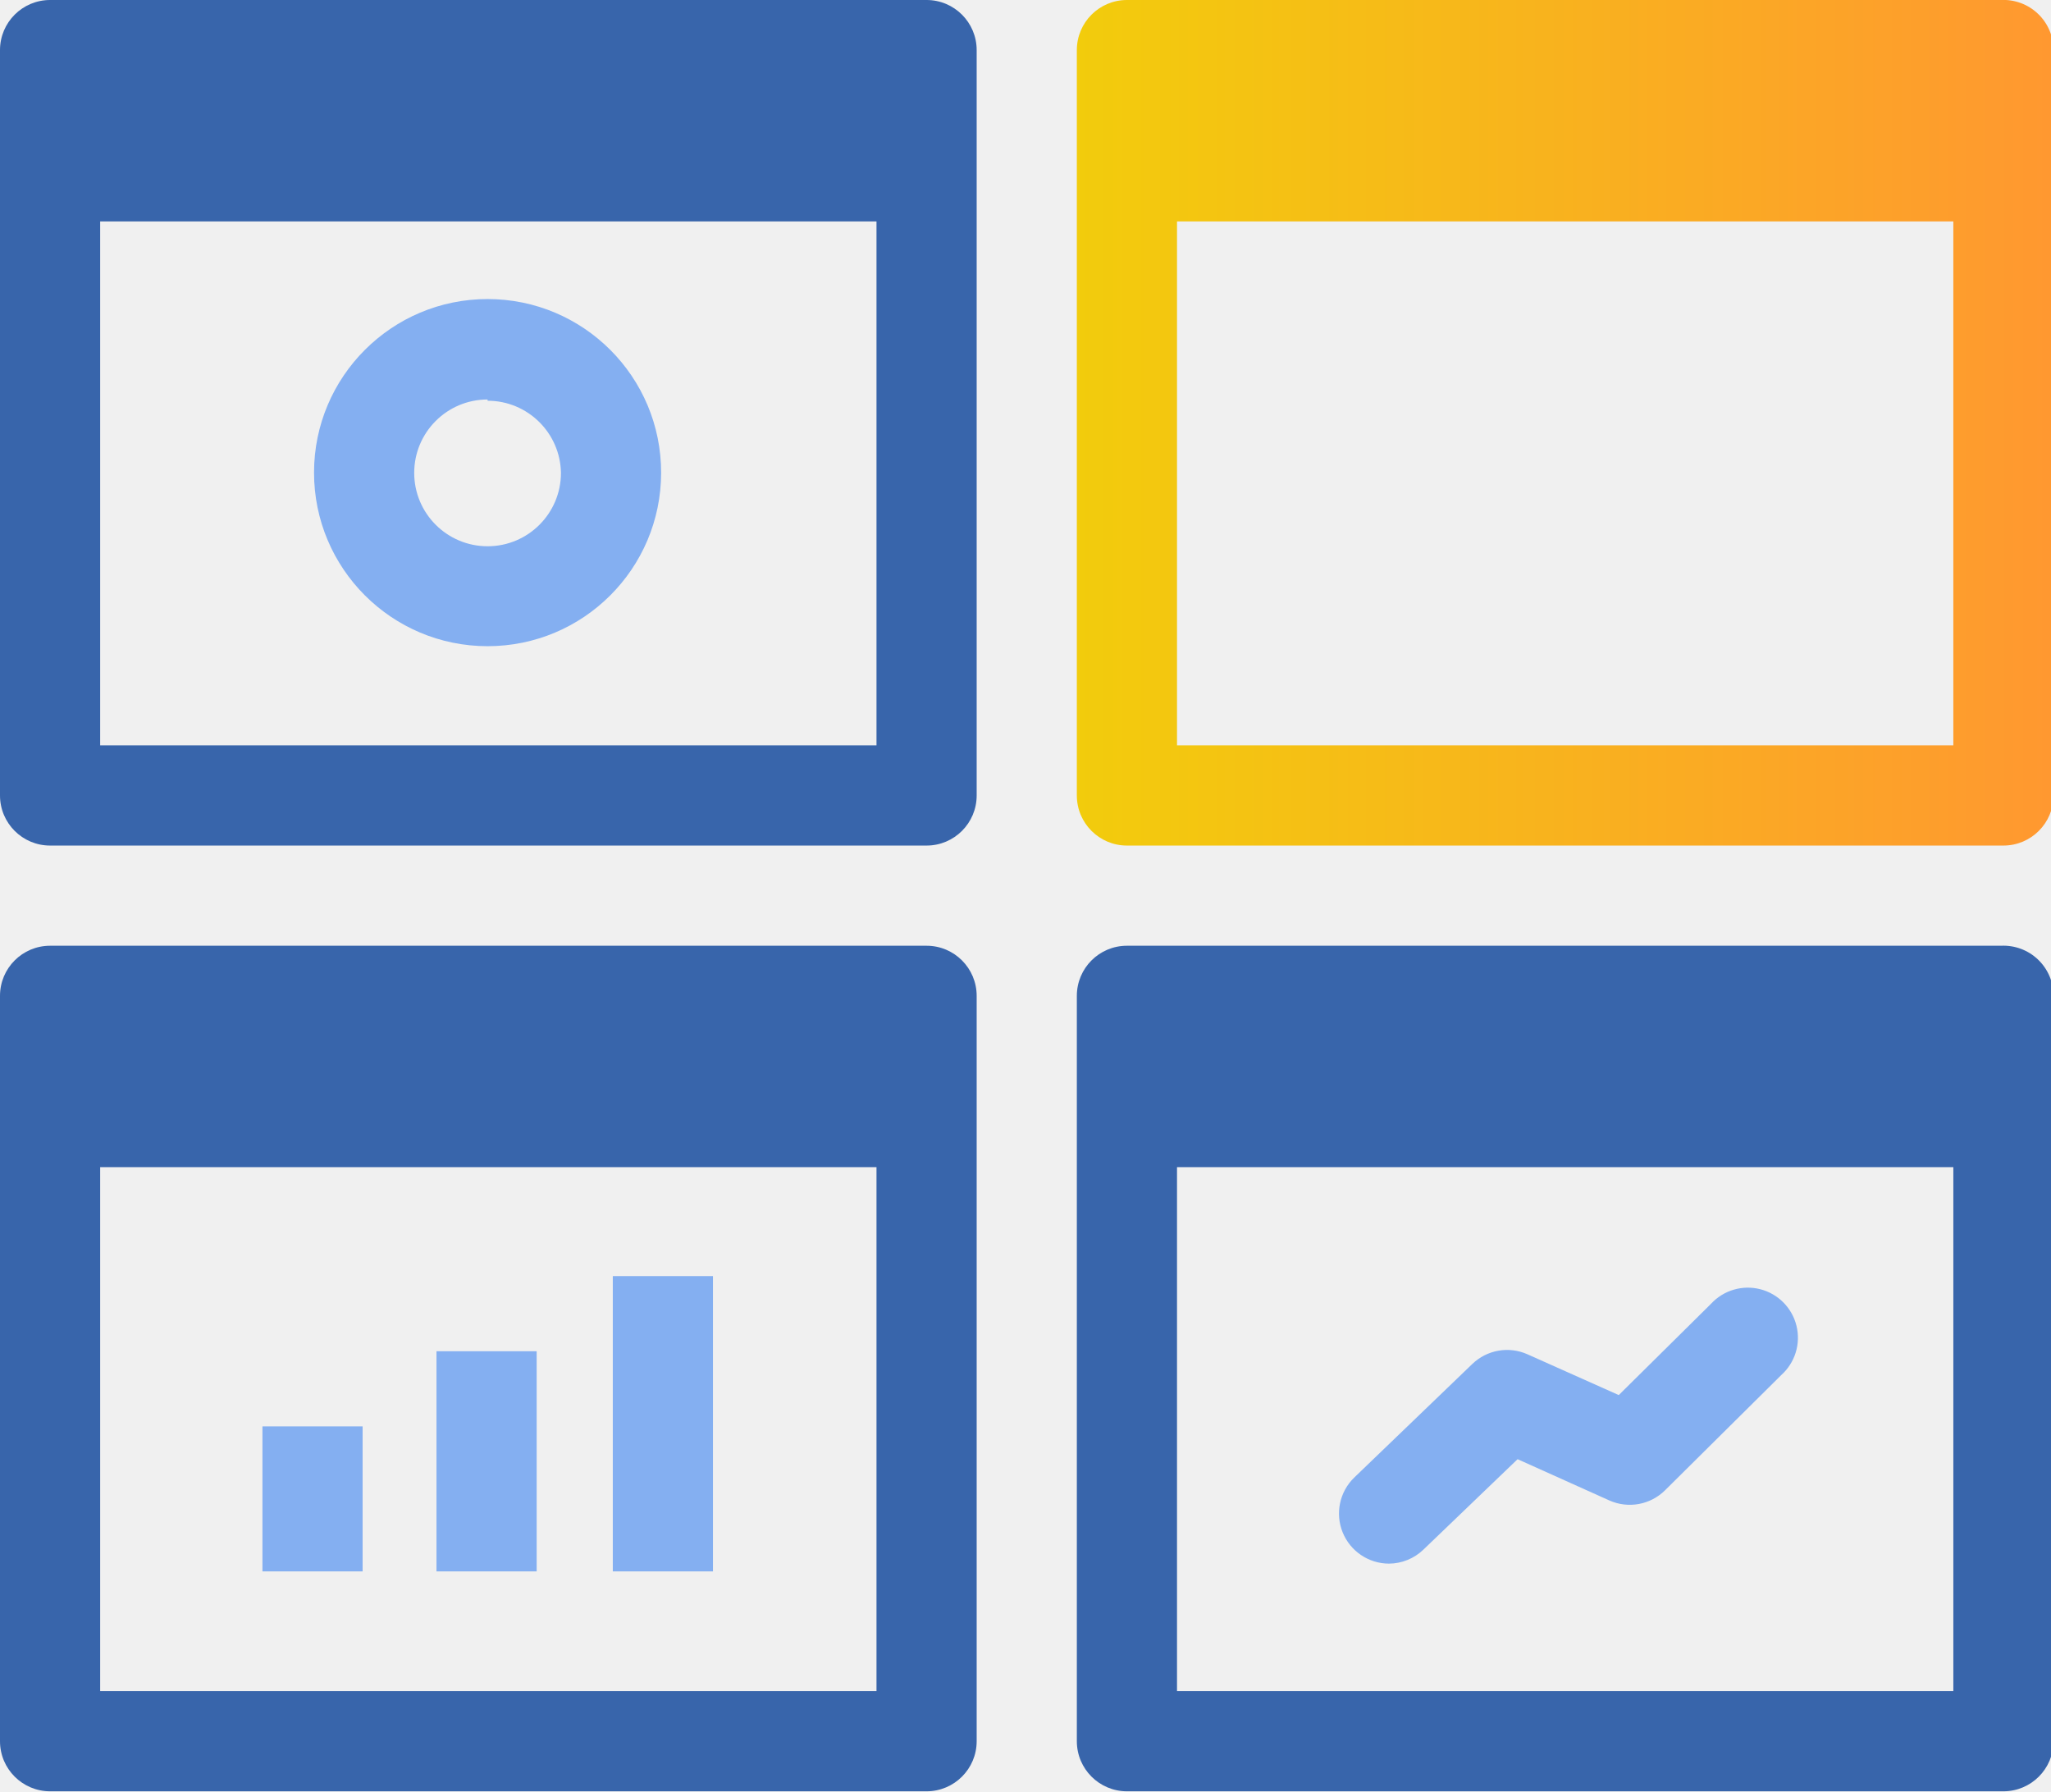
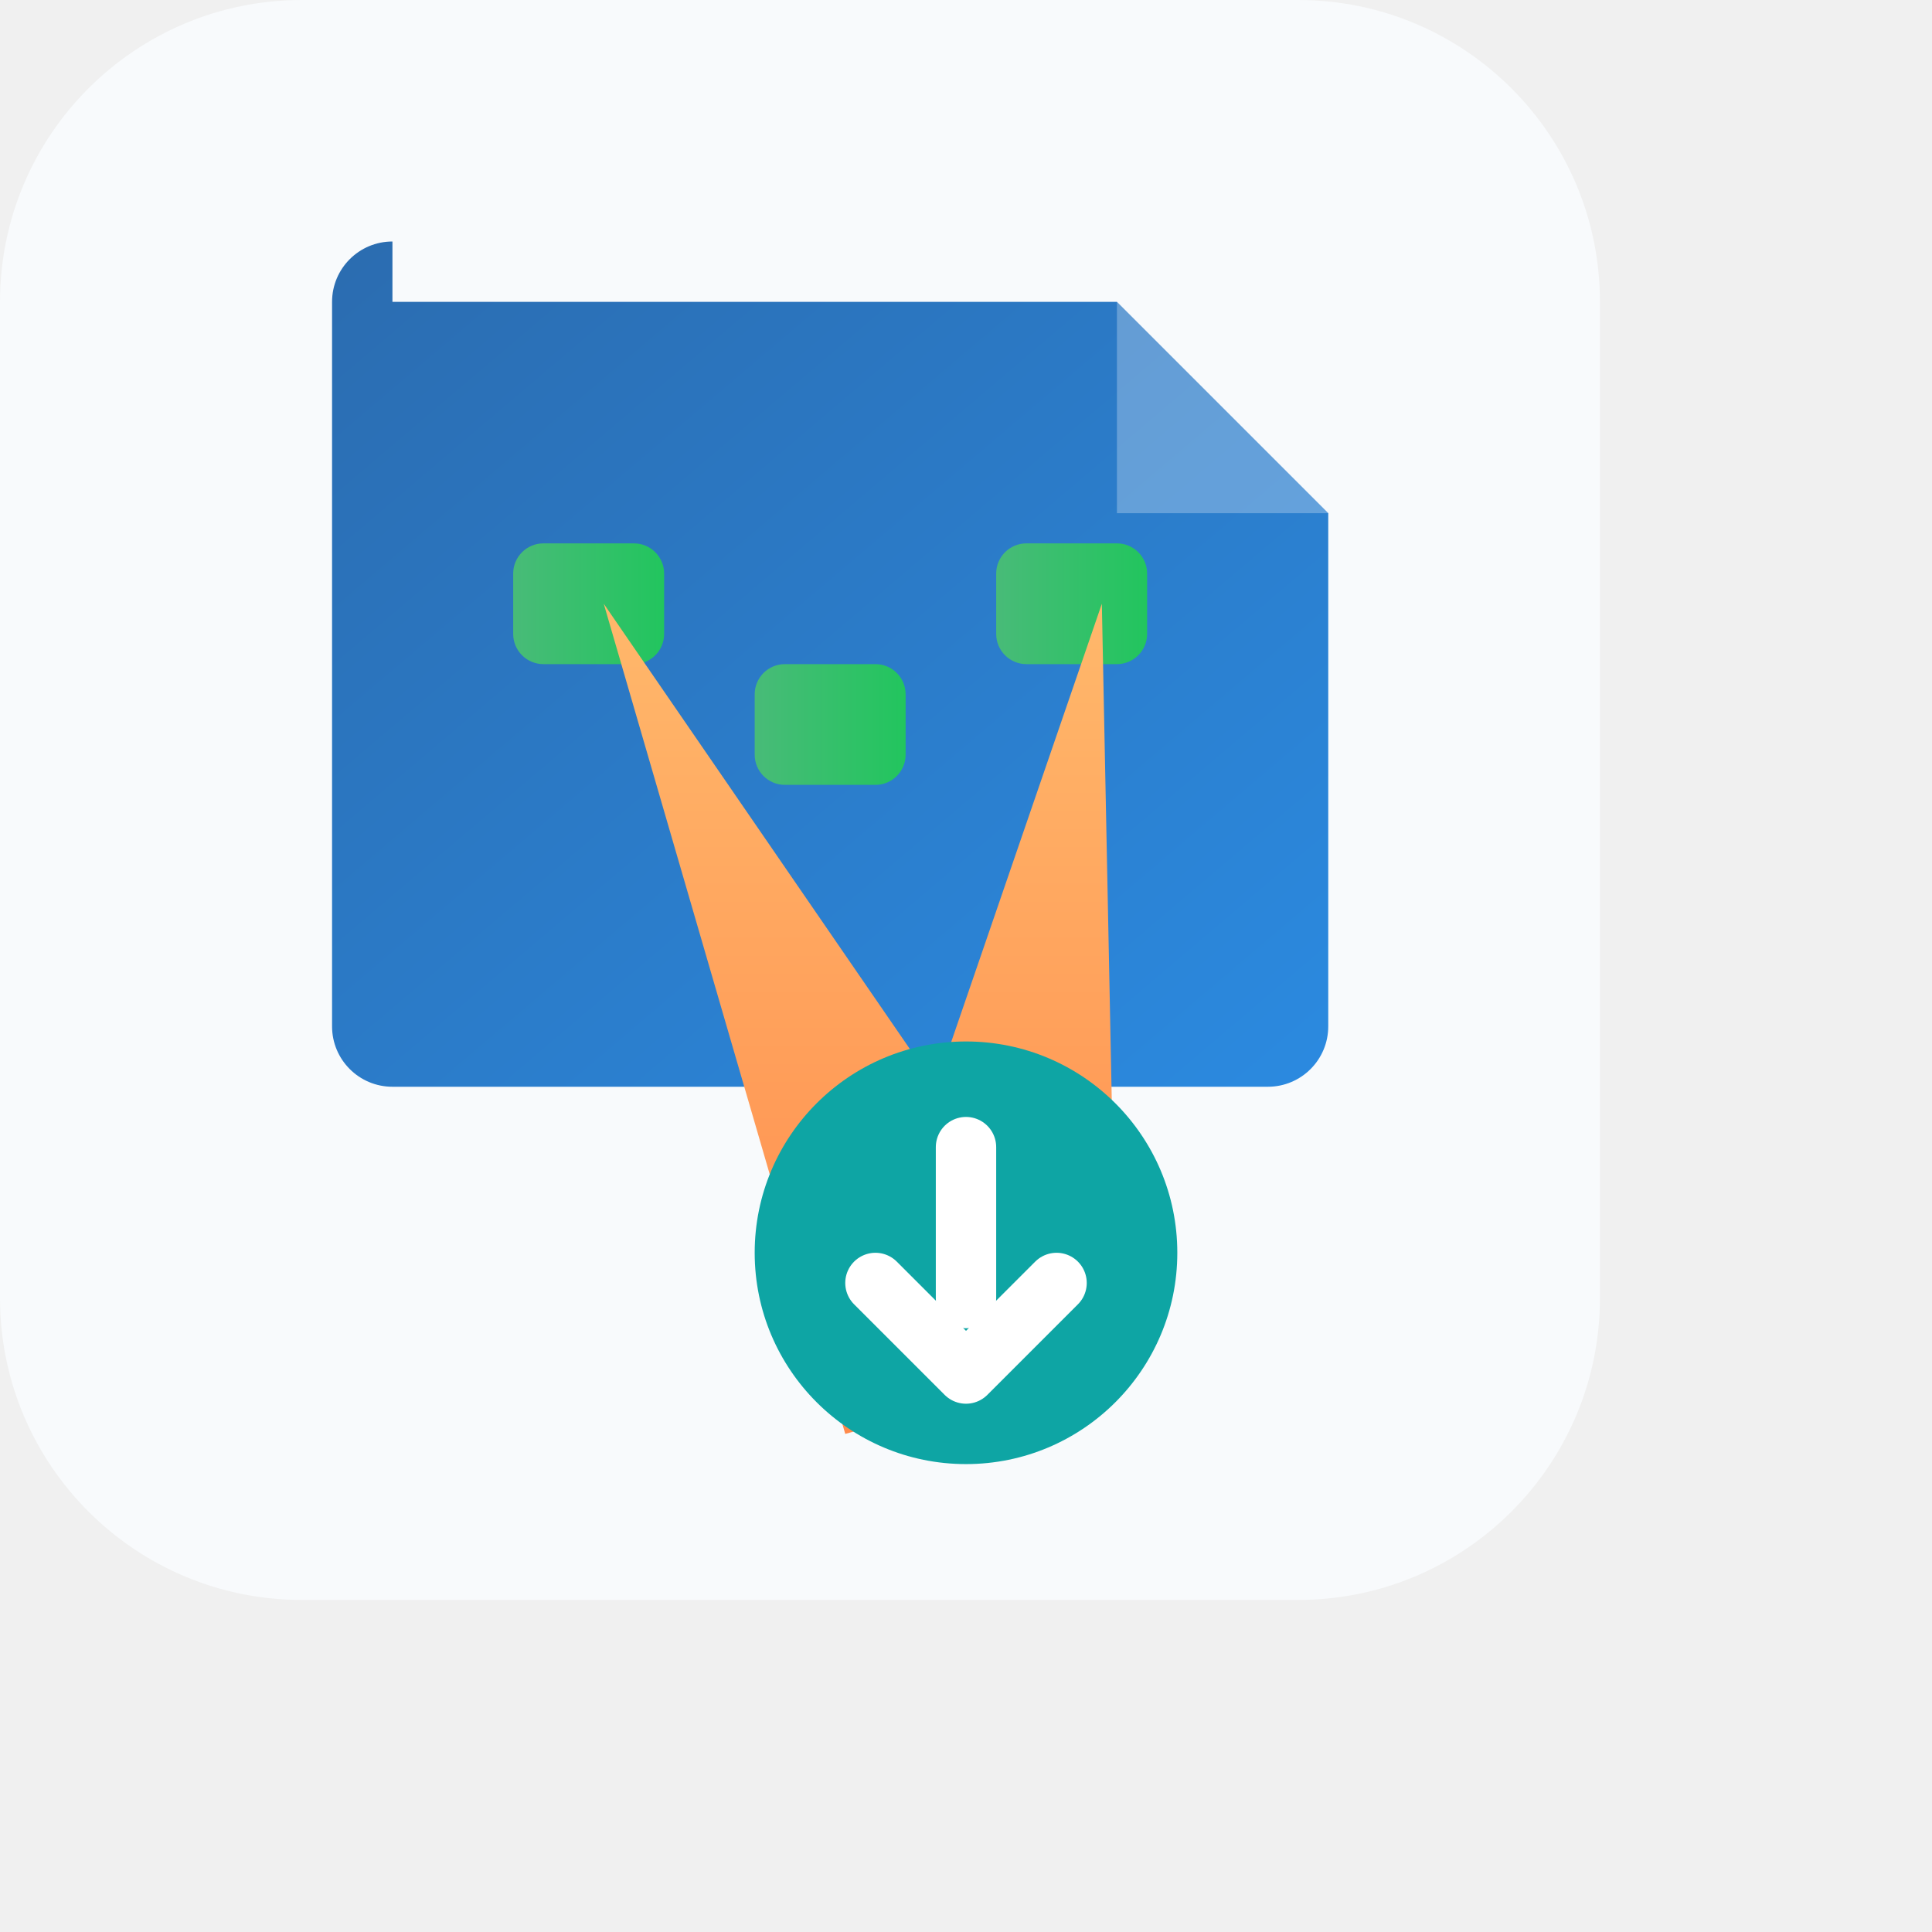
- <svg xmlns="http://www.w3.org/2000/svg" viewBox="0 0 81.9 71.52">
+ <svg xmlns="http://www.w3.org/2000/svg" width="128" height="128" viewBox="0 0 128 128">
  <defs>
-     <style>.cls-1{fill:#84aff1;}.cls-2{fill:#3865ab;}.cls-3{fill:url(#linear-gradient);}</style>
-     <linearGradient id="linear-gradient" x1="42.95" y1="16.88" x2="81.9" y2="16.88" gradientUnits="userSpaceOnUse">
-       <stop offset="0" stop-color="#f2cc0c" />
-       <stop offset="1" stop-color="#ff9830" />
+     <linearGradient id="gradFile" x1="0" x2="1" y1="0" y2="1">
+       <stop offset="0%" stop-color="#2B6CB0" />
+       <stop offset="100%" stop-color="#2B8AE0" />
+     </linearGradient>
+     <linearGradient id="gradFunnel" x1="0" x2="0" y1="0" y2="1">
+       <stop offset="0%" stop-color="#FFB86B" />
+       <stop offset="100%" stop-color="#FF8A4C" />
+     </linearGradient>
+     <linearGradient id="gradPacket" x1="0" x2="1">
+       <stop offset="0%" stop-color="#48BB78" />
+       <stop offset="100%" stop-color="#22C55E" />
    </linearGradient>
  </defs>
-   <g id="Layer_2" data-name="Layer 2">
-     <g id="Layer_1-2" data-name="Layer 1">
-       <path class="cls-1" d="M55.46,62.43A2,2,0,0,1,54.07,59l4.72-4.54a2,2,0,0,1,2.2-.39l3.65,1.63,3.68-3.64a2,2,0,1,1,2.81,2.84l-4.64,4.6a2,2,0,0,1-2.22.41L60.6,58.26l-3.76,3.61A2,2,0,0,1,55.46,62.43Z" />
-       <path class="cls-2" d="M37,0H2A2,2,0,0,0,0,2V31.76a2,2,0,0,0,2,2H37a2,2,0,0,0,2-2V2A2,2,0,0,0,37,0ZM4,29.76V8.84H35V29.76Z" />
-       <path class="cls-3" d="M79.9,0H45a2,2,0,0,0-2,2V31.76a2,2,0,0,0,2,2h35a2,2,0,0,0,2-2V2A2,2,0,0,0,79.9,0ZM47,29.76V8.84h31V29.76Z" />
-       <path class="cls-2" d="M37,37.76H2a2,2,0,0,0-2,2V69.52a2,2,0,0,0,2,2H37a2,2,0,0,0,2-2V39.76A2,2,0,0,0,37,37.76ZM4,67.52V46.6H35V67.52Z" />
-       <path class="cls-2" d="M79.9,37.76H45a2,2,0,0,0-2,2V69.52a2,2,0,0,0,2,2h35a2,2,0,0,0,2-2V39.76A2,2,0,0,0,79.9,37.76ZM47,67.52V46.6h31V67.52Z" />
-       <rect class="cls-1" x="10.48" y="56.95" width="4" height="5.79" />
-       <rect class="cls-1" x="17.43" y="53.95" width="4" height="8.79" />
-       <rect class="cls-1" x="24.47" y="50.95" width="4" height="11.79" />
-       <path class="cls-1" d="M19.47,25.8a6.93,6.93,0,1,1,6.93-6.92A6.93,6.93,0,0,1,19.47,25.8Zm0-9.85a2.93,2.93,0,1,0,2.93,2.93A2.93,2.93,0,0,0,19.47,16Z" />
-     </g>
-   </g>
+   <rect width="106" height="106" rx="20" fill="#F8FAFC" />
+   <path d="M26 20 h48 l14 14 v34 a4 4 0 0 1 -4 4 h-58 a4 4 0 0 1 -4 -4 v-48 a4 4 0 0 1 4 -4z" fill="url(#gradFile)" />
+   <path d="M74 20 v14 h14z" fill="#ffffff44" />
+   <rect x="34" y="36" width="10" height="8" rx="2" fill="url(#gradPacket)" />
+   <rect x="50" y="44" width="10" height="8" rx="2" fill="url(#gradPacket)" />
+   <rect x="66" y="36" width="10" height="8" rx="2" fill="url(#gradPacket)" />
+   <path d="M40 40 L62 72 L73 40 L74 90 L56 95z" fill="url(#gradFunnel)" />
+   <circle cx="64" cy="83" r="14" fill="#0EA5A4" />
+   <path d="M64 76 v10" stroke="#fff" stroke-width="4" stroke-linecap="round" />
+   <path d="M58 85 l6 6 l6 -6" fill="none" stroke="#fff" stroke-width="4" stroke-linecap="round" stroke-linejoin="round" />
</svg>
